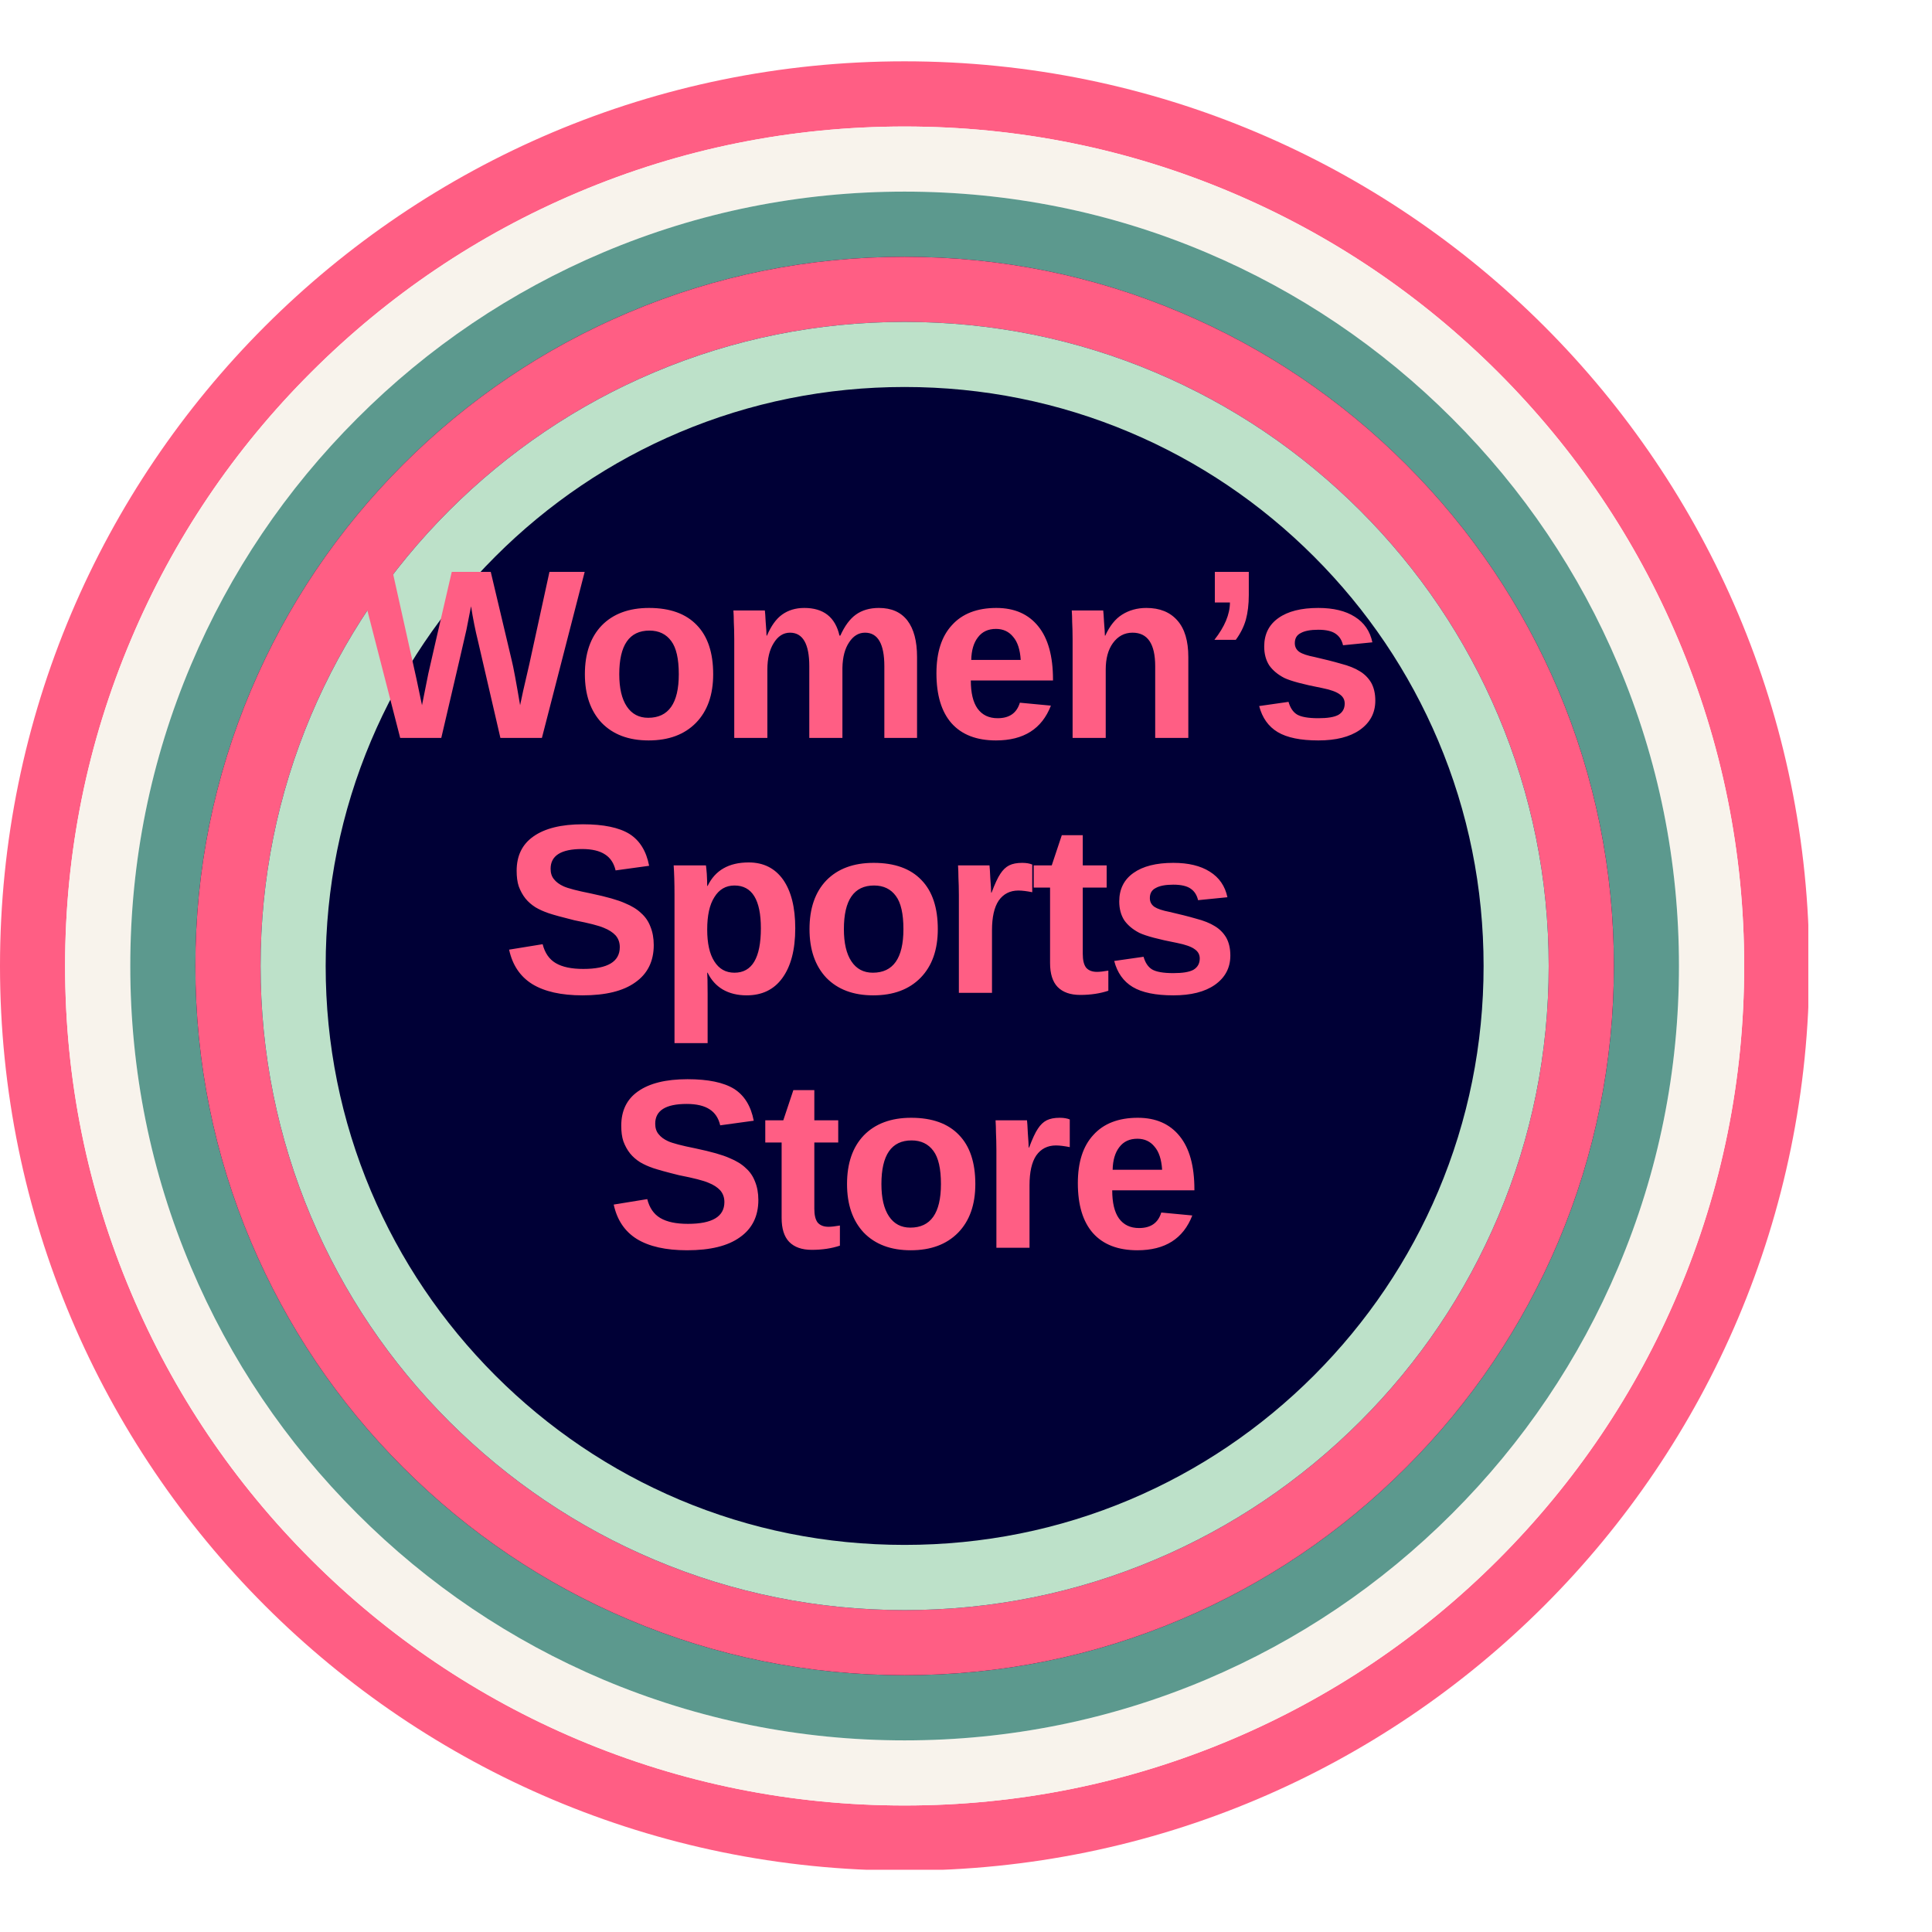
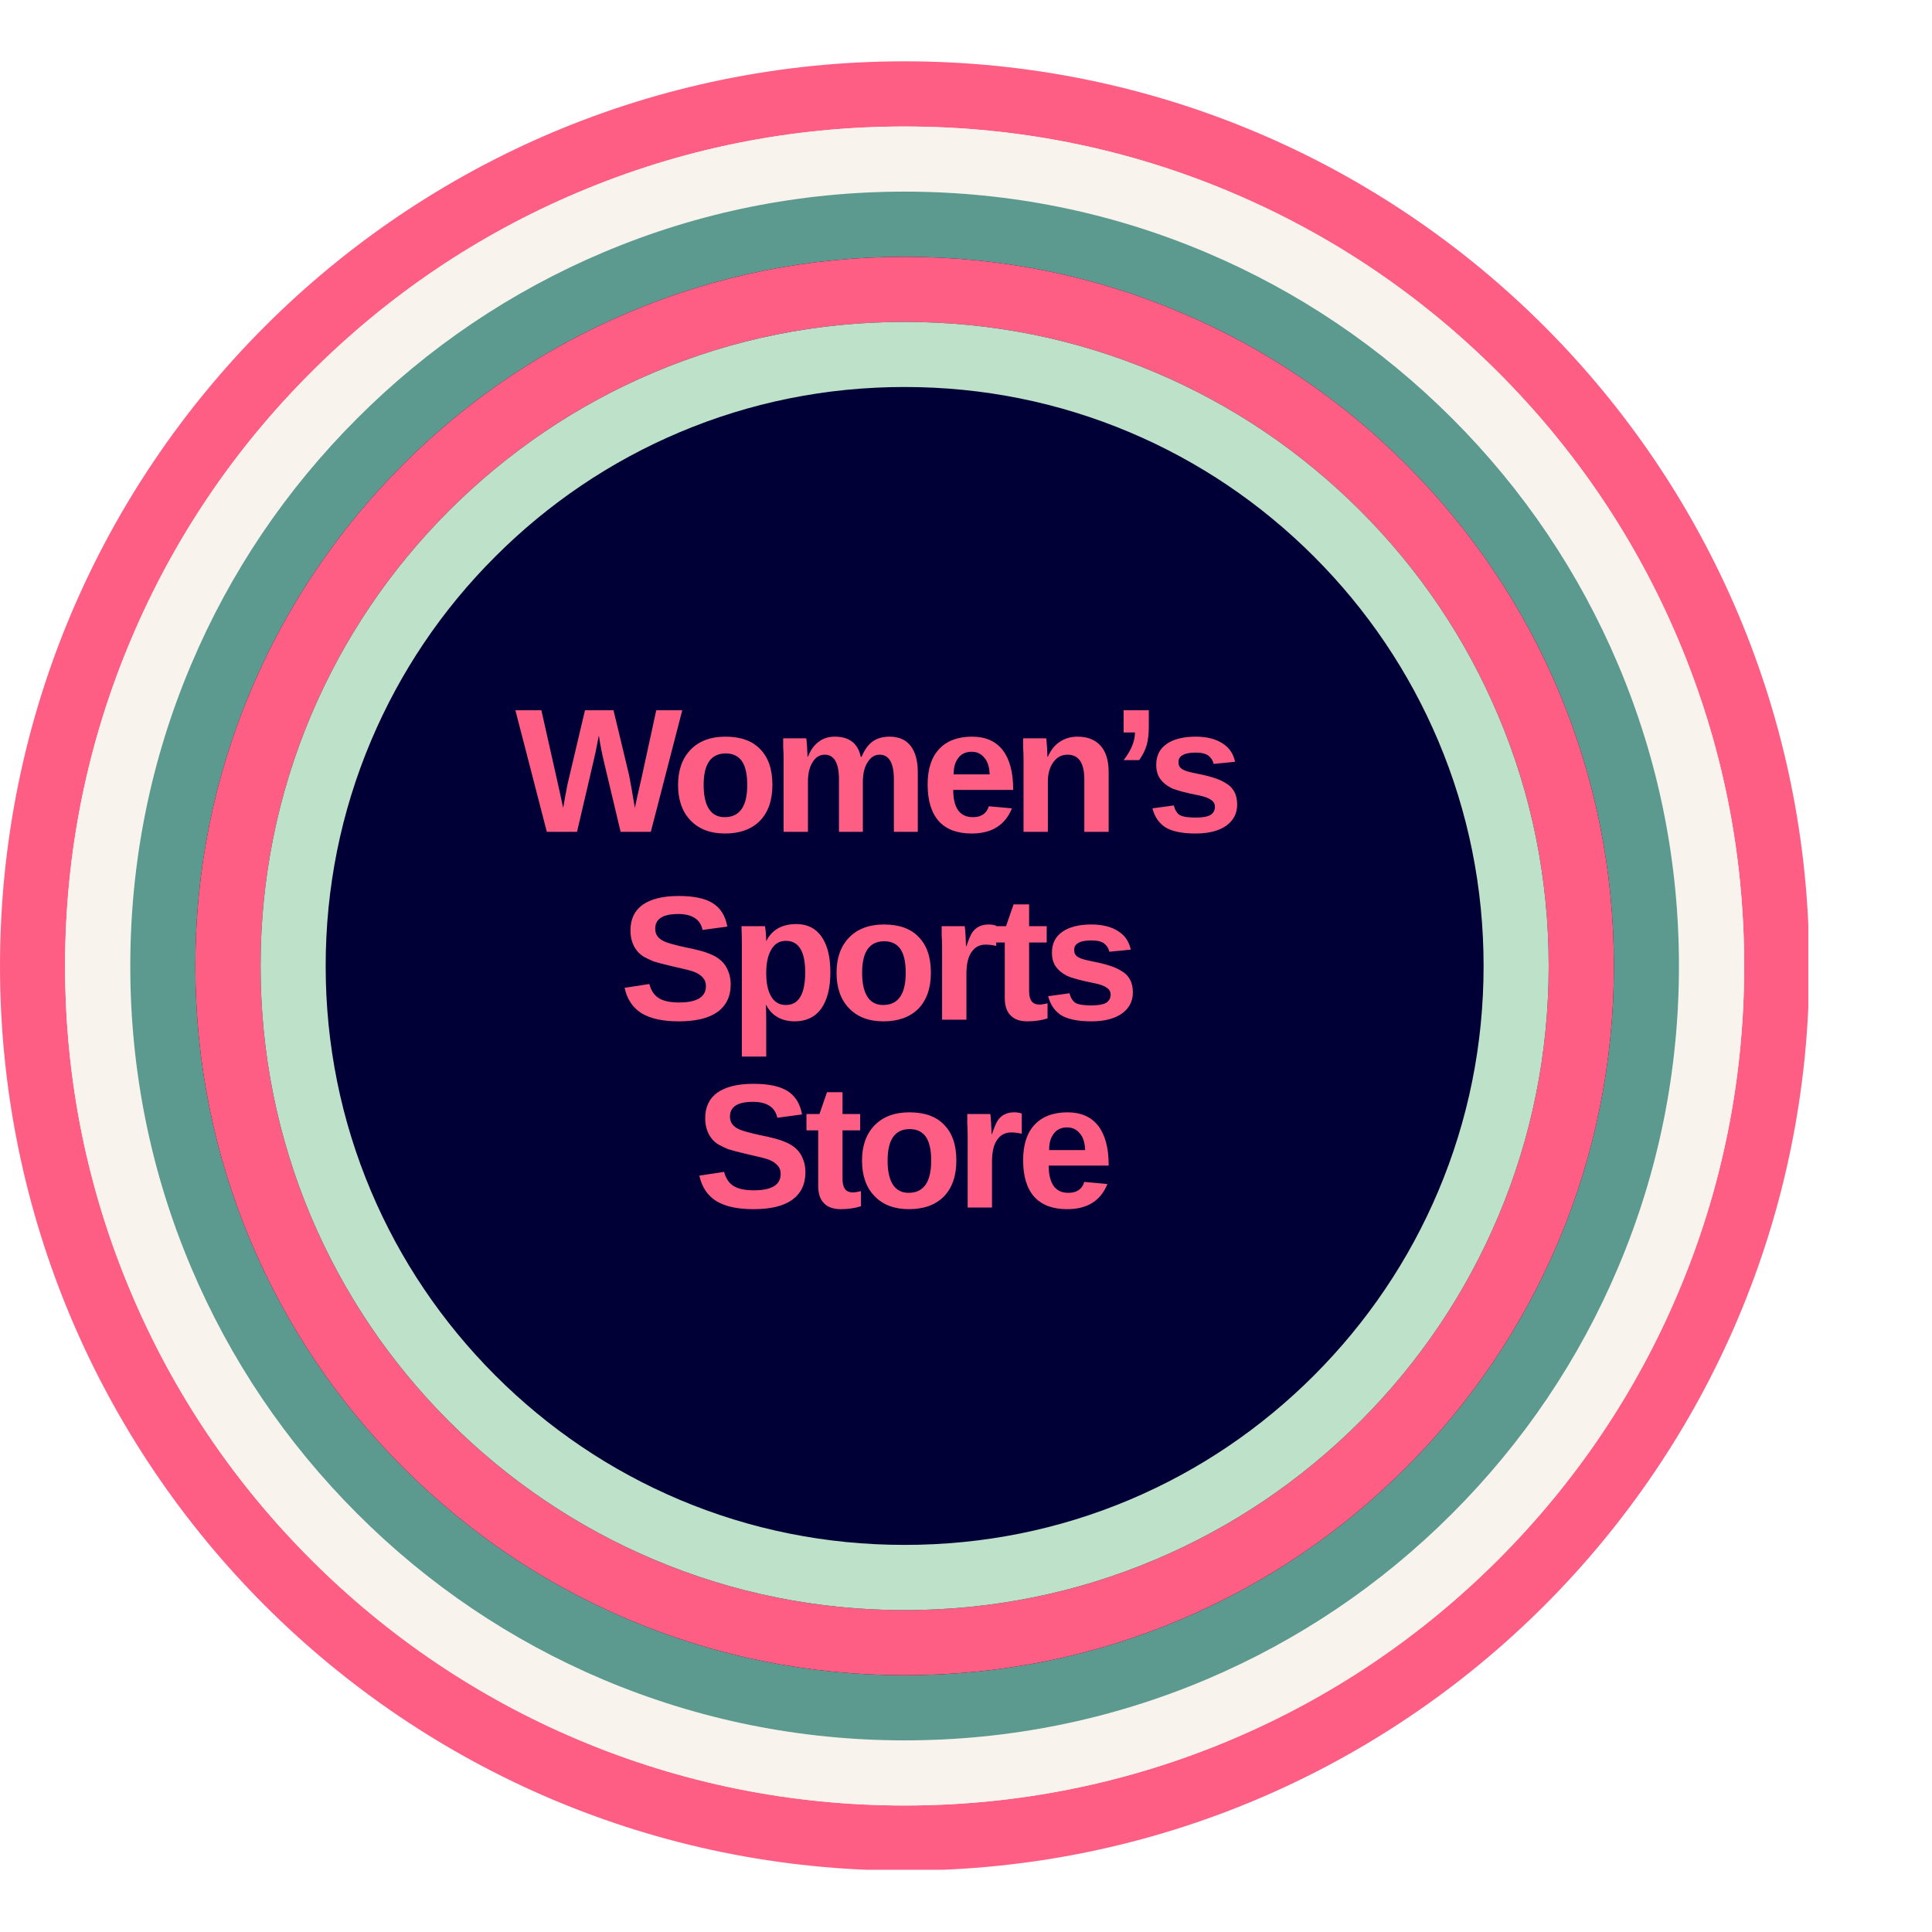
<svg xmlns="http://www.w3.org/2000/svg" width="96" zoomAndPan="magnify" viewBox="0 0 72 72" height="96" preserveAspectRatio="xMidYMid meet" version="1.0">
  <defs>
    <g />
    <clipPath id="dce97b1faf">
      <path d="M 5.215 5.199 L 62.211 5.199 L 62.211 62.195 L 5.215 62.195 Z M 5.215 5.199 " clip-rule="nonzero" />
    </clipPath>
    <clipPath id="e816bdbd03">
      <path d="M 33.715 5.199 C 17.977 5.199 5.215 17.957 5.215 33.695 C 5.215 49.434 17.977 62.195 33.715 62.195 C 49.453 62.195 62.211 49.434 62.211 33.695 C 62.211 17.957 49.453 5.199 33.715 5.199 Z M 33.715 5.199 " clip-rule="nonzero" />
    </clipPath>
    <clipPath id="5d9c11a881">
      <path d="M 0.215 0.199 L 57.211 0.199 L 57.211 57.195 L 0.215 57.195 Z M 0.215 0.199 " clip-rule="nonzero" />
    </clipPath>
    <clipPath id="6fb14cfdaa">
      <path d="M 28.715 0.199 C 12.977 0.199 0.215 12.957 0.215 28.695 C 0.215 44.434 12.977 57.195 28.715 57.195 C 44.453 57.195 57.211 44.434 57.211 28.695 C 57.211 12.957 44.453 0.199 28.715 0.199 Z M 28.715 0.199 " clip-rule="nonzero" />
    </clipPath>
    <clipPath id="bbdf385376">
      <rect x="0" width="58" y="0" height="58" />
    </clipPath>
    <clipPath id="ca1b7d800e">
      <path d="M 0 0.285 L 67.391 0.285 L 67.391 67.68 L 0 67.68 Z M 0 0.285 " clip-rule="nonzero" />
    </clipPath>
    <clipPath id="dfb62cf4a6">
      <rect x="0" width="35" y="0" height="24" />
    </clipPath>
    <clipPath id="34920b5856">
      <rect x="0" width="68" y="0" height="68" />
    </clipPath>
  </defs>
  <g transform="matrix(1, 0, 0, 1, 0, 2)">
    <g clip-path="url(#34920b5856)">
      <g clip-path="url(#dce97b1faf)">
        <g clip-path="url(#e816bdbd03)">
          <g transform="matrix(1, 0, 0, 1, 5, 5)">
            <g clip-path="url(#bbdf385376)">
              <g clip-path="url(#5d9c11a881)">
                <g clip-path="url(#6fb14cfdaa)">
                  <path fill="#000036" d="M 0.215 0.199 L 57.211 0.199 L 57.211 57.195 L 0.215 57.195 Z M 0.215 0.199 " fill-opacity="1" fill-rule="nonzero" />
                </g>
              </g>
            </g>
          </g>
        </g>
      </g>
      <g clip-path="url(#ca1b7d800e)">
        <path fill="#ff5e84" d="M 55.836 56.121 C 52.961 58.996 49.613 61.254 45.891 62.828 C 42.035 64.457 37.938 65.285 33.711 65.285 C 29.488 65.285 25.391 64.457 21.535 62.828 C 17.812 61.254 14.465 58.996 11.59 56.121 C 8.715 53.246 6.461 49.902 4.887 46.176 C 3.254 42.32 2.426 38.223 2.426 34 C 2.426 29.773 3.254 25.68 4.887 21.824 C 6.461 18.098 8.715 14.75 11.59 11.879 C 14.465 9.004 17.812 6.746 21.535 5.172 C 25.391 3.539 29.488 2.715 33.711 2.715 C 37.938 2.715 42.035 3.539 45.891 5.172 C 49.613 6.746 52.961 9.004 55.836 11.879 C 58.707 14.75 60.965 18.098 62.539 21.824 C 64.172 25.68 65 29.773 65 34 C 65 38.223 64.172 42.32 62.539 46.176 C 60.965 49.902 58.707 53.246 55.836 56.121 Z M 33.711 0.285 C 15.094 0.285 0 15.379 0 34 C 0 52.617 15.094 67.711 33.711 67.711 C 52.332 67.711 67.426 52.617 67.426 34 C 67.426 15.379 52.332 0.285 33.711 0.285 " fill-opacity="1" fill-rule="nonzero" />
      </g>
      <path fill="#f8f3ec" d="M 60.305 45.23 C 58.852 48.668 56.77 51.754 54.117 54.406 C 51.465 57.059 48.379 59.141 44.945 60.594 C 41.391 62.094 37.609 62.859 33.711 62.859 C 29.816 62.859 26.035 62.094 22.48 60.594 C 19.047 59.141 15.957 57.059 13.309 54.406 C 10.656 51.754 8.574 48.668 7.121 45.23 C 5.617 41.676 4.855 37.898 4.855 34 C 4.855 30.102 5.617 26.324 7.121 22.77 C 8.574 19.332 10.656 16.246 13.309 13.594 C 15.957 10.941 19.047 8.859 22.48 7.406 C 26.035 5.902 29.816 5.141 33.711 5.141 C 37.609 5.141 41.391 5.902 44.945 7.406 C 48.379 8.859 51.465 10.941 54.117 13.594 C 56.77 16.246 58.852 19.332 60.305 22.77 C 61.809 26.324 62.57 30.102 62.57 34 C 62.57 37.898 61.809 41.676 60.305 45.23 Z M 62.539 21.824 C 60.965 18.098 58.707 14.75 55.836 11.879 C 52.961 9.004 49.613 6.746 45.891 5.172 C 42.035 3.539 37.938 2.715 33.711 2.715 C 29.488 2.715 25.391 3.539 21.535 5.172 C 17.812 6.746 14.465 9.004 11.59 11.879 C 8.715 14.75 6.461 18.098 4.887 21.824 C 3.254 25.68 2.426 29.773 2.426 34 C 2.426 38.223 3.254 42.32 4.887 46.176 C 6.461 49.902 8.715 53.246 11.59 56.121 C 14.465 58.996 17.812 61.254 21.535 62.828 C 25.391 64.457 29.488 65.285 33.711 65.285 C 37.938 65.285 42.035 64.457 45.891 62.828 C 49.613 61.254 52.961 58.996 55.836 56.121 C 58.707 53.246 60.965 49.902 62.539 46.176 C 64.172 42.32 65 38.223 65 34 C 65 29.773 64.172 25.68 62.539 21.824 " fill-opacity="1" fill-rule="nonzero" />
      <path fill="#5c998e" d="M 58.07 44.285 C 56.738 47.434 54.832 50.258 52.402 52.688 C 49.973 55.117 47.145 57.027 44 58.355 C 40.746 59.734 37.285 60.43 33.711 60.43 C 30.141 60.43 26.68 59.734 23.426 58.355 C 20.281 57.027 17.453 55.117 15.023 52.688 C 12.594 50.258 10.688 47.434 9.355 44.285 C 7.98 41.031 7.281 37.57 7.281 34 C 7.281 30.43 7.98 26.969 9.355 23.715 C 10.688 20.566 12.594 17.738 15.023 15.309 C 17.453 12.879 20.281 10.973 23.426 9.645 C 26.68 8.266 30.141 7.57 33.711 7.57 C 37.285 7.57 40.746 8.266 44 9.645 C 47.145 10.973 49.973 12.879 52.402 15.309 C 54.832 17.738 56.738 20.566 58.07 23.715 C 59.445 26.969 60.145 30.43 60.145 34 C 60.145 37.57 59.445 41.031 58.07 44.285 Z M 60.305 22.77 C 58.852 19.332 56.77 16.246 54.117 13.594 C 51.465 10.941 48.379 8.859 44.945 7.406 C 41.391 5.902 37.609 5.141 33.711 5.141 C 29.816 5.141 26.035 5.902 22.48 7.406 C 19.047 8.859 15.957 10.941 13.309 13.594 C 10.656 16.246 8.574 19.332 7.121 22.77 C 5.617 26.324 4.855 30.102 4.855 34 C 4.855 37.898 5.617 41.676 7.121 45.23 C 8.574 48.668 10.656 51.754 13.309 54.406 C 15.957 57.059 19.047 59.141 22.48 60.594 C 26.035 62.094 29.816 62.859 33.711 62.859 C 37.609 62.859 41.391 62.094 44.945 60.594 C 48.379 59.141 51.465 57.059 54.117 54.406 C 56.77 51.754 58.852 48.668 60.305 45.23 C 61.809 41.676 62.57 37.898 62.57 34 C 62.57 30.102 61.809 26.324 60.305 22.77 " fill-opacity="1" fill-rule="nonzero" />
      <path fill="#ff5e84" d="M 55.832 43.34 C 54.625 46.195 52.895 48.766 50.688 50.973 C 48.477 53.18 45.91 54.914 43.055 56.121 C 40.102 57.371 36.957 58.004 33.711 58.004 C 30.469 58.004 27.324 57.371 24.371 56.121 C 21.516 54.914 18.949 53.18 16.738 50.973 C 14.531 48.766 12.801 46.195 11.59 43.34 C 10.344 40.387 9.711 37.246 9.711 34 C 9.711 30.754 10.344 27.613 11.59 24.66 C 12.801 21.801 14.531 19.234 16.738 17.027 C 18.949 14.82 21.516 13.086 24.371 11.879 C 27.324 10.629 30.469 9.996 33.711 9.996 C 36.957 9.996 40.102 10.629 43.055 11.879 C 45.91 13.086 48.477 14.82 50.688 17.027 C 52.895 19.234 54.625 21.801 55.832 24.66 C 57.082 27.613 57.715 30.754 57.715 34 C 57.715 37.246 57.082 40.387 55.832 43.34 Z M 52.402 15.309 C 49.973 12.879 47.145 10.973 44 9.645 C 40.746 8.266 37.285 7.57 33.711 7.57 C 30.141 7.57 26.68 8.266 23.426 9.645 C 20.281 10.973 17.453 12.879 15.023 15.309 C 12.594 17.738 10.688 20.566 9.355 23.715 C 7.98 26.969 7.281 30.43 7.281 34 C 7.281 37.57 7.98 41.031 9.355 44.285 C 10.688 47.434 12.594 50.258 15.023 52.688 C 17.453 55.117 20.281 57.027 23.426 58.355 C 26.68 59.734 30.141 60.43 33.711 60.43 C 37.285 60.43 40.746 59.734 44 58.355 C 47.145 57.027 49.973 55.117 52.402 52.688 C 54.832 50.258 56.738 47.434 58.07 44.285 C 59.445 41.031 60.145 37.57 60.145 34 C 60.145 30.43 59.445 26.969 58.07 23.715 C 56.738 20.566 54.832 17.738 52.402 15.309 " fill-opacity="1" fill-rule="nonzero" />
      <path fill="#bde1c9" d="M 53.598 42.395 C 52.512 44.961 50.953 47.27 48.969 49.258 C 46.984 51.242 44.676 52.801 42.109 53.887 C 39.457 55.008 36.633 55.574 33.711 55.574 C 30.793 55.574 27.969 55.008 25.316 53.887 C 22.75 52.801 20.441 51.242 18.457 49.258 C 16.473 47.27 14.914 44.961 13.828 42.395 C 12.707 39.742 12.137 36.918 12.137 34 C 12.137 31.082 12.707 28.258 13.828 25.605 C 14.914 23.039 16.469 20.727 18.457 18.742 C 20.441 16.758 22.75 15.199 25.316 14.113 C 27.969 12.992 30.793 12.422 33.711 12.422 C 36.629 12.422 39.457 12.992 42.109 14.113 C 44.676 15.199 46.984 16.758 48.969 18.742 C 50.953 20.727 52.512 23.039 53.598 25.605 C 54.719 28.258 55.289 31.082 55.289 34 C 55.289 36.918 54.719 39.742 53.598 42.395 Z M 50.688 17.027 C 48.477 14.82 45.91 13.086 43.055 11.879 C 40.102 10.629 36.957 9.996 33.711 9.996 C 30.469 9.996 27.324 10.629 24.371 11.879 C 21.516 13.086 18.949 14.82 16.738 17.027 C 14.531 19.234 12.801 21.801 11.59 24.66 C 10.344 27.613 9.711 30.754 9.711 34 C 9.711 37.246 10.344 40.387 11.59 43.34 C 12.801 46.195 14.531 48.766 16.738 50.973 C 18.949 53.18 21.516 54.914 24.371 56.121 C 27.324 57.371 30.469 58.004 33.711 58.004 C 36.957 58.004 40.102 57.371 43.055 56.121 C 45.91 54.914 48.477 53.18 50.688 50.973 C 52.895 48.766 54.625 46.195 55.832 43.34 C 57.082 40.387 57.715 37.246 57.715 34 C 57.715 30.754 57.082 27.613 55.832 24.66 C 54.625 21.801 52.895 19.234 50.688 17.027 " fill-opacity="1" fill-rule="nonzero" />
-       <text x="33.711" y="25.5" text-anchor="middle" fill="#ff5e84" font-family="Poppins, Arial, sans-serif" font-weight="700" font-size="9" letter-spacing="-0.2">
+       <text x="33.711" y="29" text-anchor="middle" fill="#ff5e84" font-family="Poppins, Arial, sans-serif" font-weight="700" font-size="6.6" letter-spacing="-0.3">
        <tspan x="33.711">Women’s</tspan>
-         <tspan x="33.711" dy="9.5">Sports</tspan>
-         <tspan x="33.711" dy="9.5">Store</tspan>
+         <tspan x="33.711" dy="7">Sports</tspan>
+         <tspan x="33.711" dy="7">Store</tspan>
      </text>
    </g>
  </g>
</svg>
